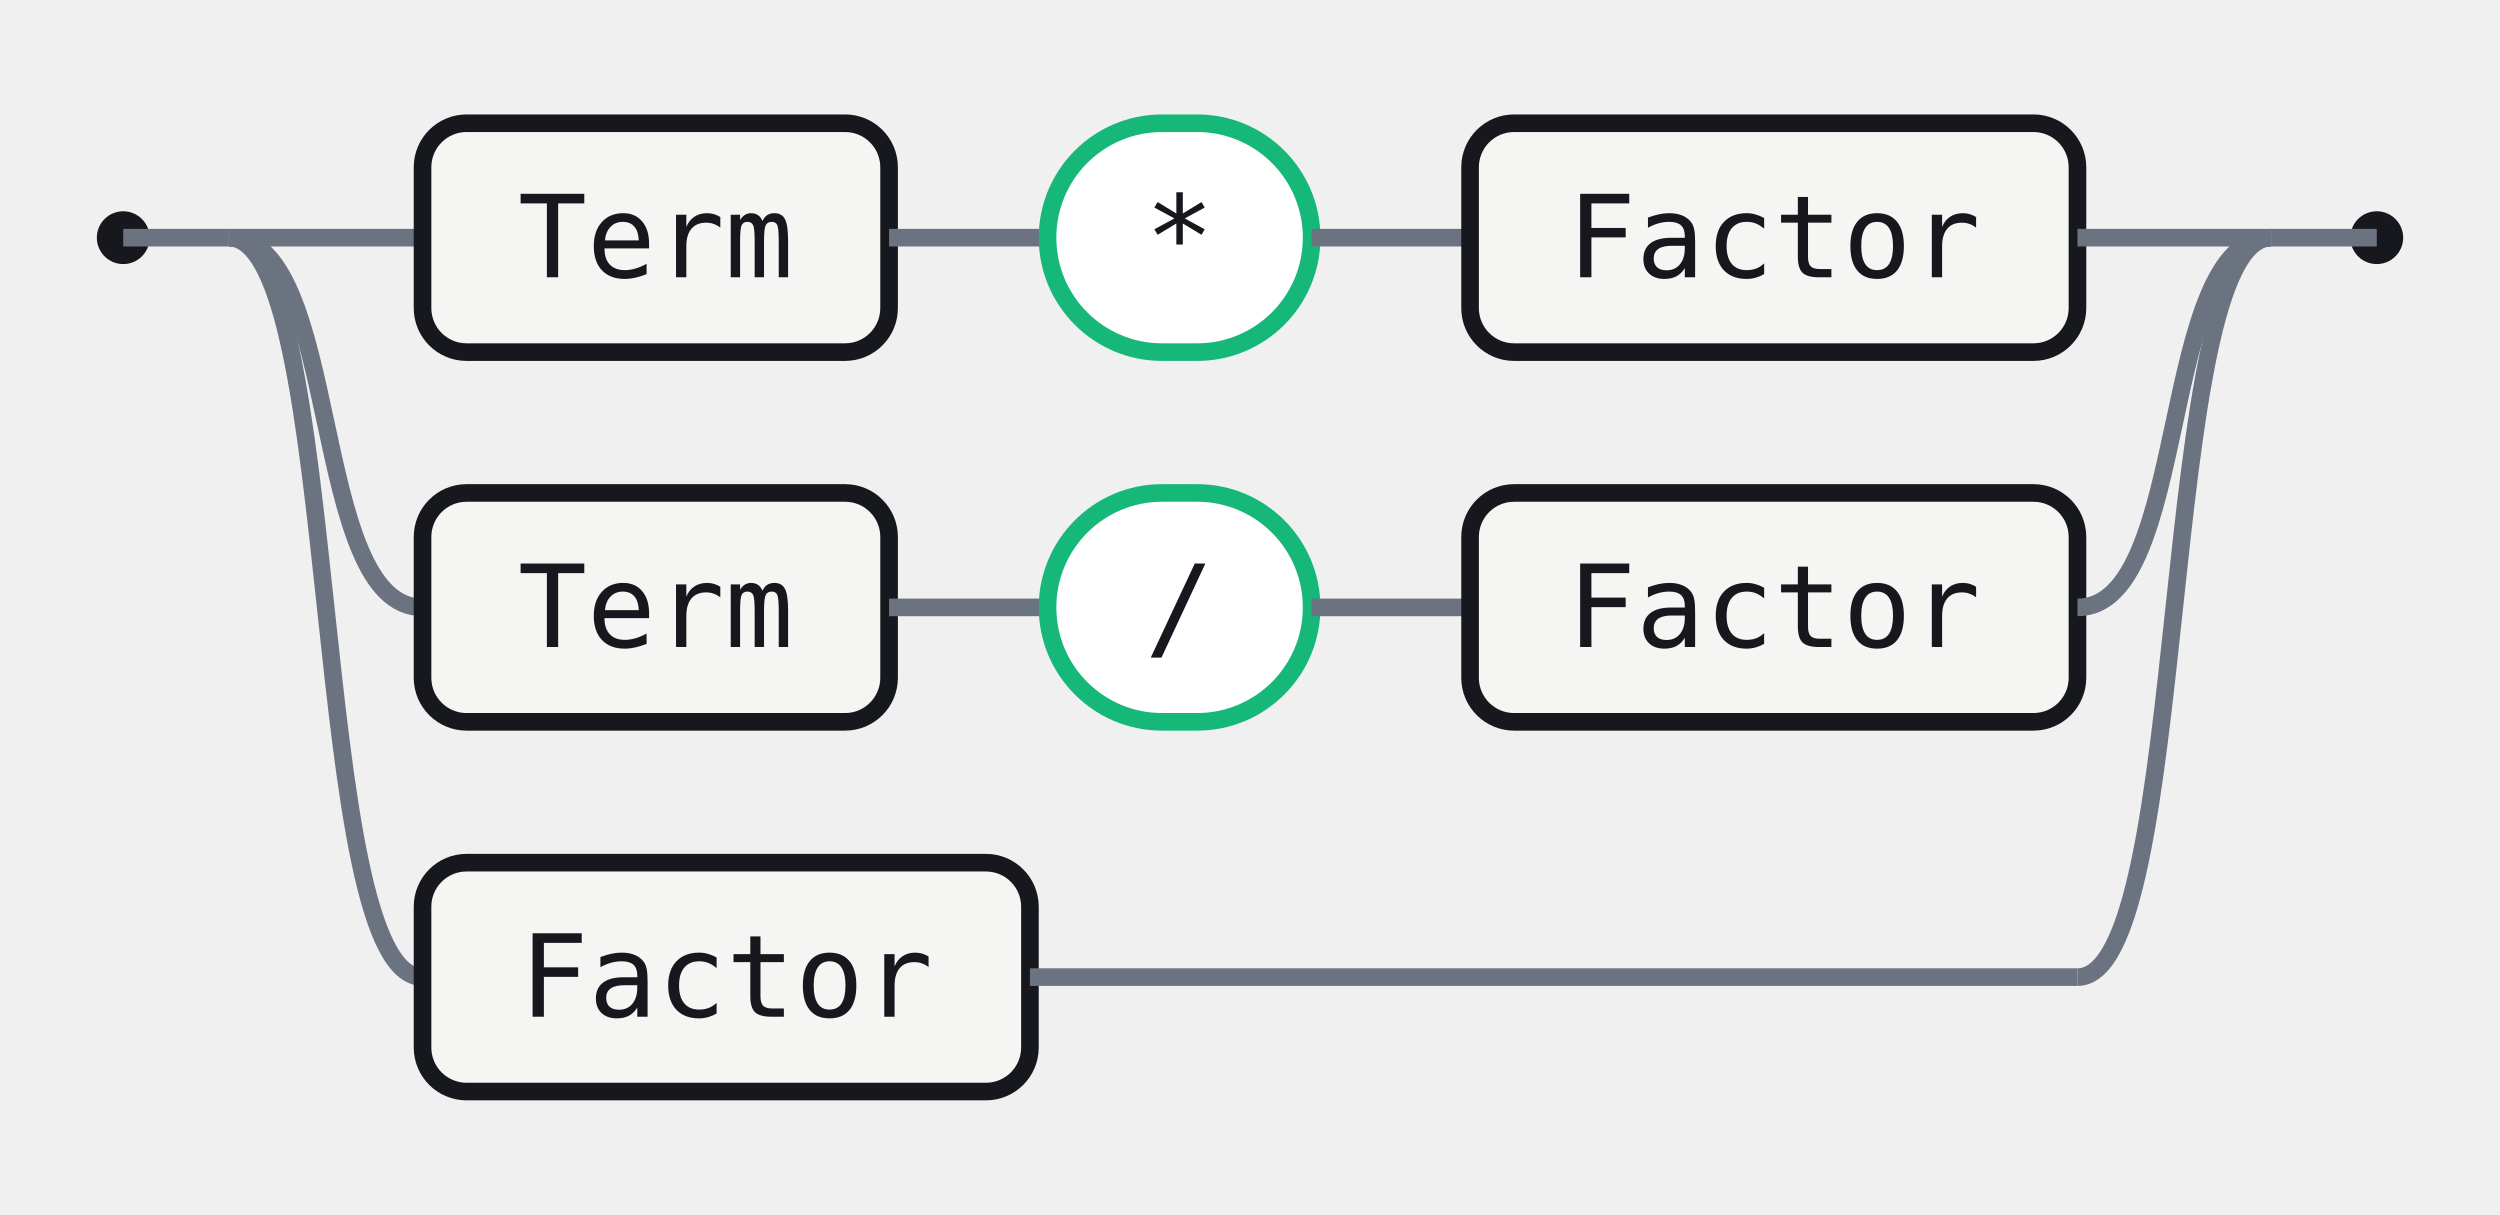
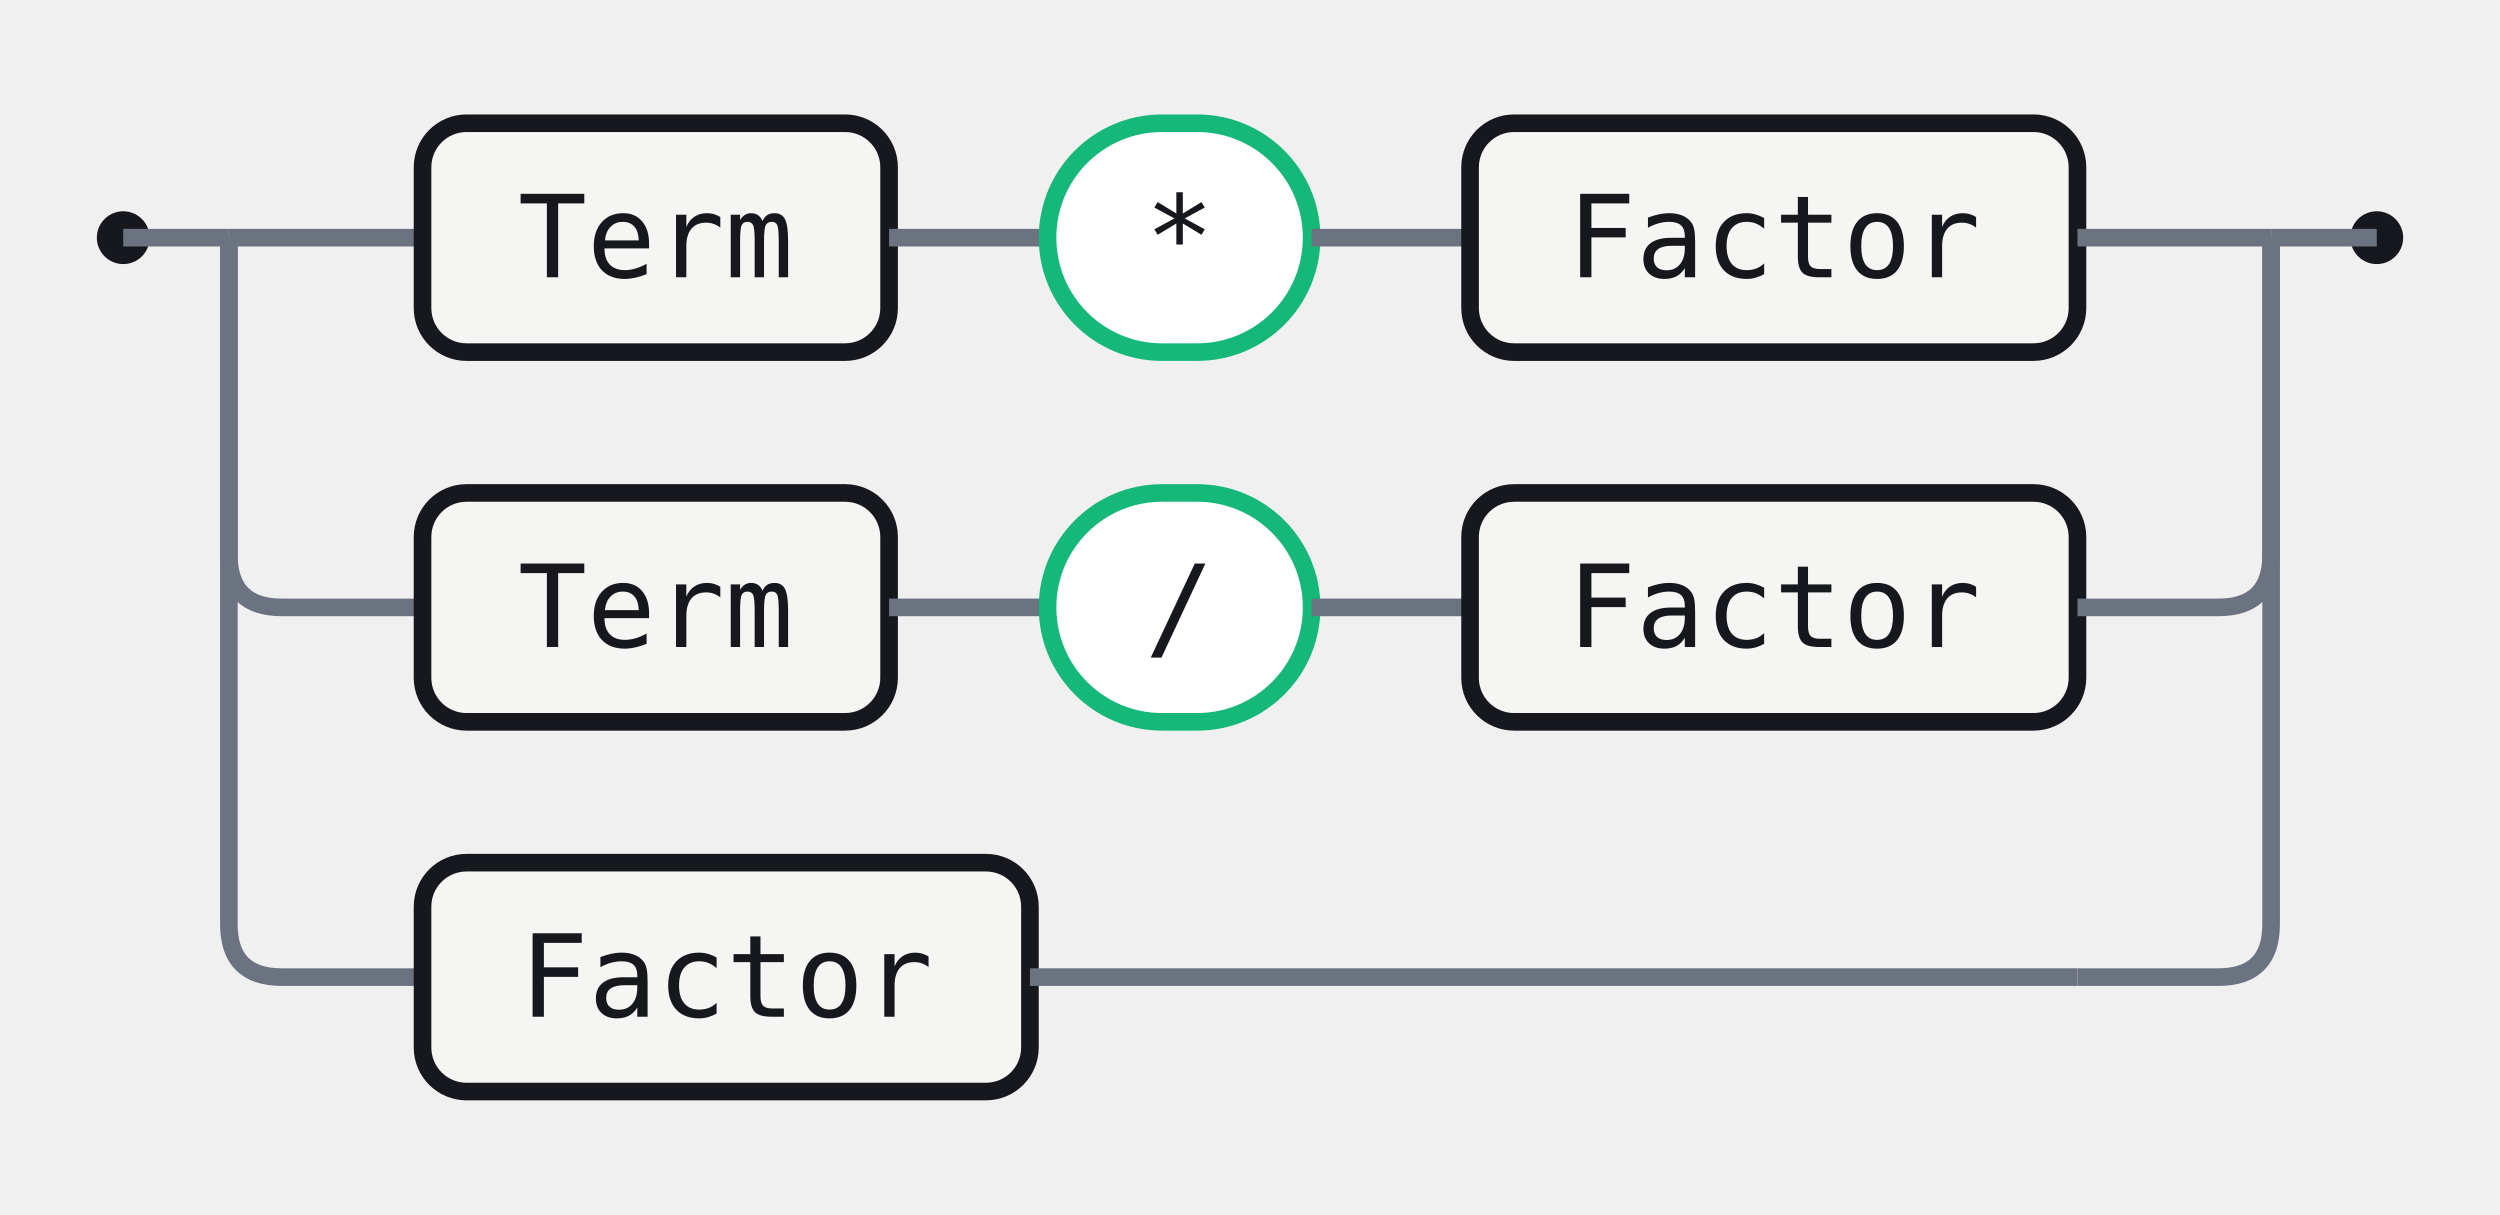
<svg xmlns="http://www.w3.org/2000/svg" width="284" height="138" viewBox="0 0 284 138" role="img" aria-label="Railroad diagram for the Term rule">
  <style>.rr-track{fill:none;stroke:#6B7280;stroke-width:2}.rr-term{fill:#fff;stroke:#15B879;stroke-width:2}.rr-nonterm{fill:#F5F6F3;stroke:#16181D;stroke-width:2}.rr-text{fill:#16181D;font:13px ui-monospace,SFMono-Regular,Menlo,Consolas,monospace}.rr-cap{fill:#16181D}</style>
  <circle class="rr-cap" cx="14" cy="27" r="3" />
  <circle class="rr-cap" cx="270" cy="27" r="3" />
  <path class="rr-track" d="M14 27 H26" />
  <path class="rr-track" d="M258 27 H270" />
  <path class="rr-track" d="M26 27 H48" />
  <rect class="rr-nonterm" x="48" y="14" width="53" height="26" rx="5" />
  <text class="rr-text" x="74.5" y="27" text-anchor="middle" dominant-baseline="central">Term</text>
  <path class="rr-track" d="M101 27 H119" />
  <rect class="rr-term" x="119" y="14" width="30" height="26" rx="13" />
  <text class="rr-text" x="134" y="27" text-anchor="middle" dominant-baseline="central">*</text>
  <path class="rr-track" d="M149 27 H167" />
  <rect class="rr-nonterm" x="167" y="14" width="69" height="26" rx="5" />
  <text class="rr-text" x="201.5" y="27" text-anchor="middle" dominant-baseline="central">Factor</text>
  <path class="rr-track" d="M236 27 H258" />
-   <path class="rr-track" d="M26 27 C39 27 35 69 48 69" />
+   <path class="rr-track" d="M26 27 V63 Q26 69 32 69 H48" />
  <rect class="rr-nonterm" x="48" y="56" width="53" height="26" rx="5" />
  <text class="rr-text" x="74.5" y="69" text-anchor="middle" dominant-baseline="central">Term</text>
  <path class="rr-track" d="M101 69 H119" />
  <rect class="rr-term" x="119" y="56" width="30" height="26" rx="13" />
  <text class="rr-text" x="134" y="69" text-anchor="middle" dominant-baseline="central">/</text>
  <path class="rr-track" d="M149 69 H167" />
  <rect class="rr-nonterm" x="167" y="56" width="69" height="26" rx="5" />
  <text class="rr-text" x="201.5" y="69" text-anchor="middle" dominant-baseline="central">Factor</text>
-   <path class="rr-track" d="M236 69 C249 69 245 27 258 27" />
-   <path class="rr-track" d="M26 27 C39 27 35 111 48 111" />
+   <path class="rr-track" d="M236 69 H252 Q258 69 258 63 V27" />
+   <path class="rr-track" d="M26 27 V105 Q26 111 32 111 H48" />
  <rect class="rr-nonterm" x="48" y="98" width="69" height="26" rx="5" />
  <text class="rr-text" x="82.5" y="111" text-anchor="middle" dominant-baseline="central">Factor</text>
  <path class="rr-track" d="M117 111 H236" />
-   <path class="rr-track" d="M236 111 C249 111 245 27 258 27" />
+   <path class="rr-track" d="M236 111 H252 Q258 111 258 105 V27" />
</svg>
